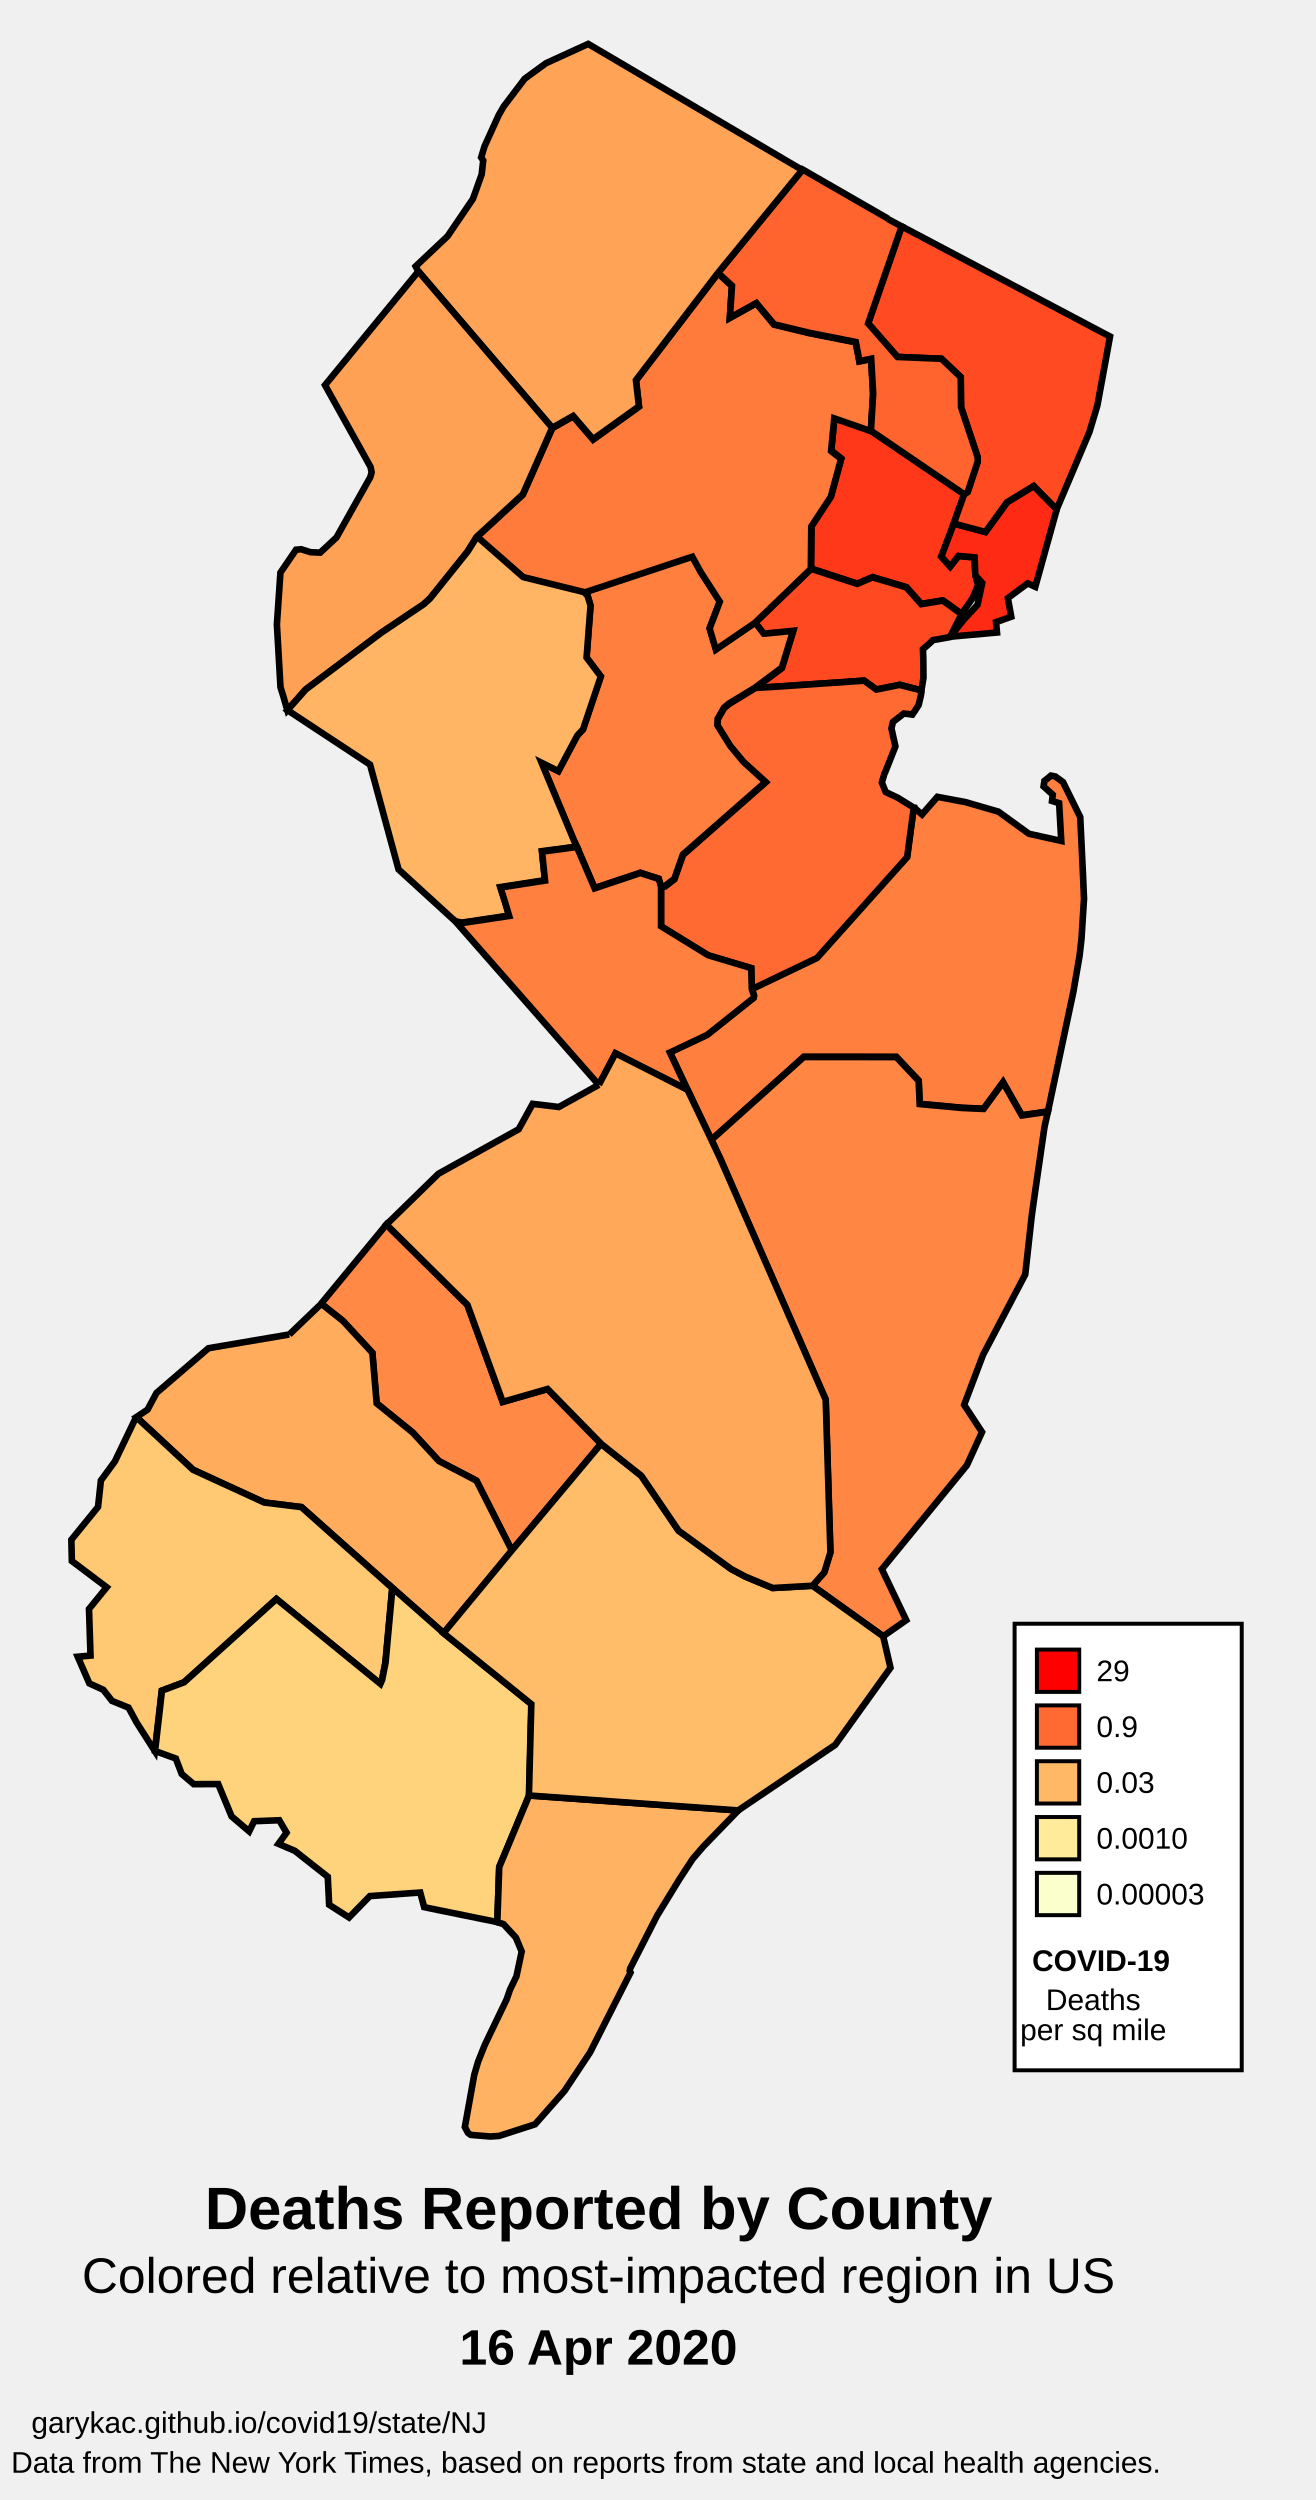
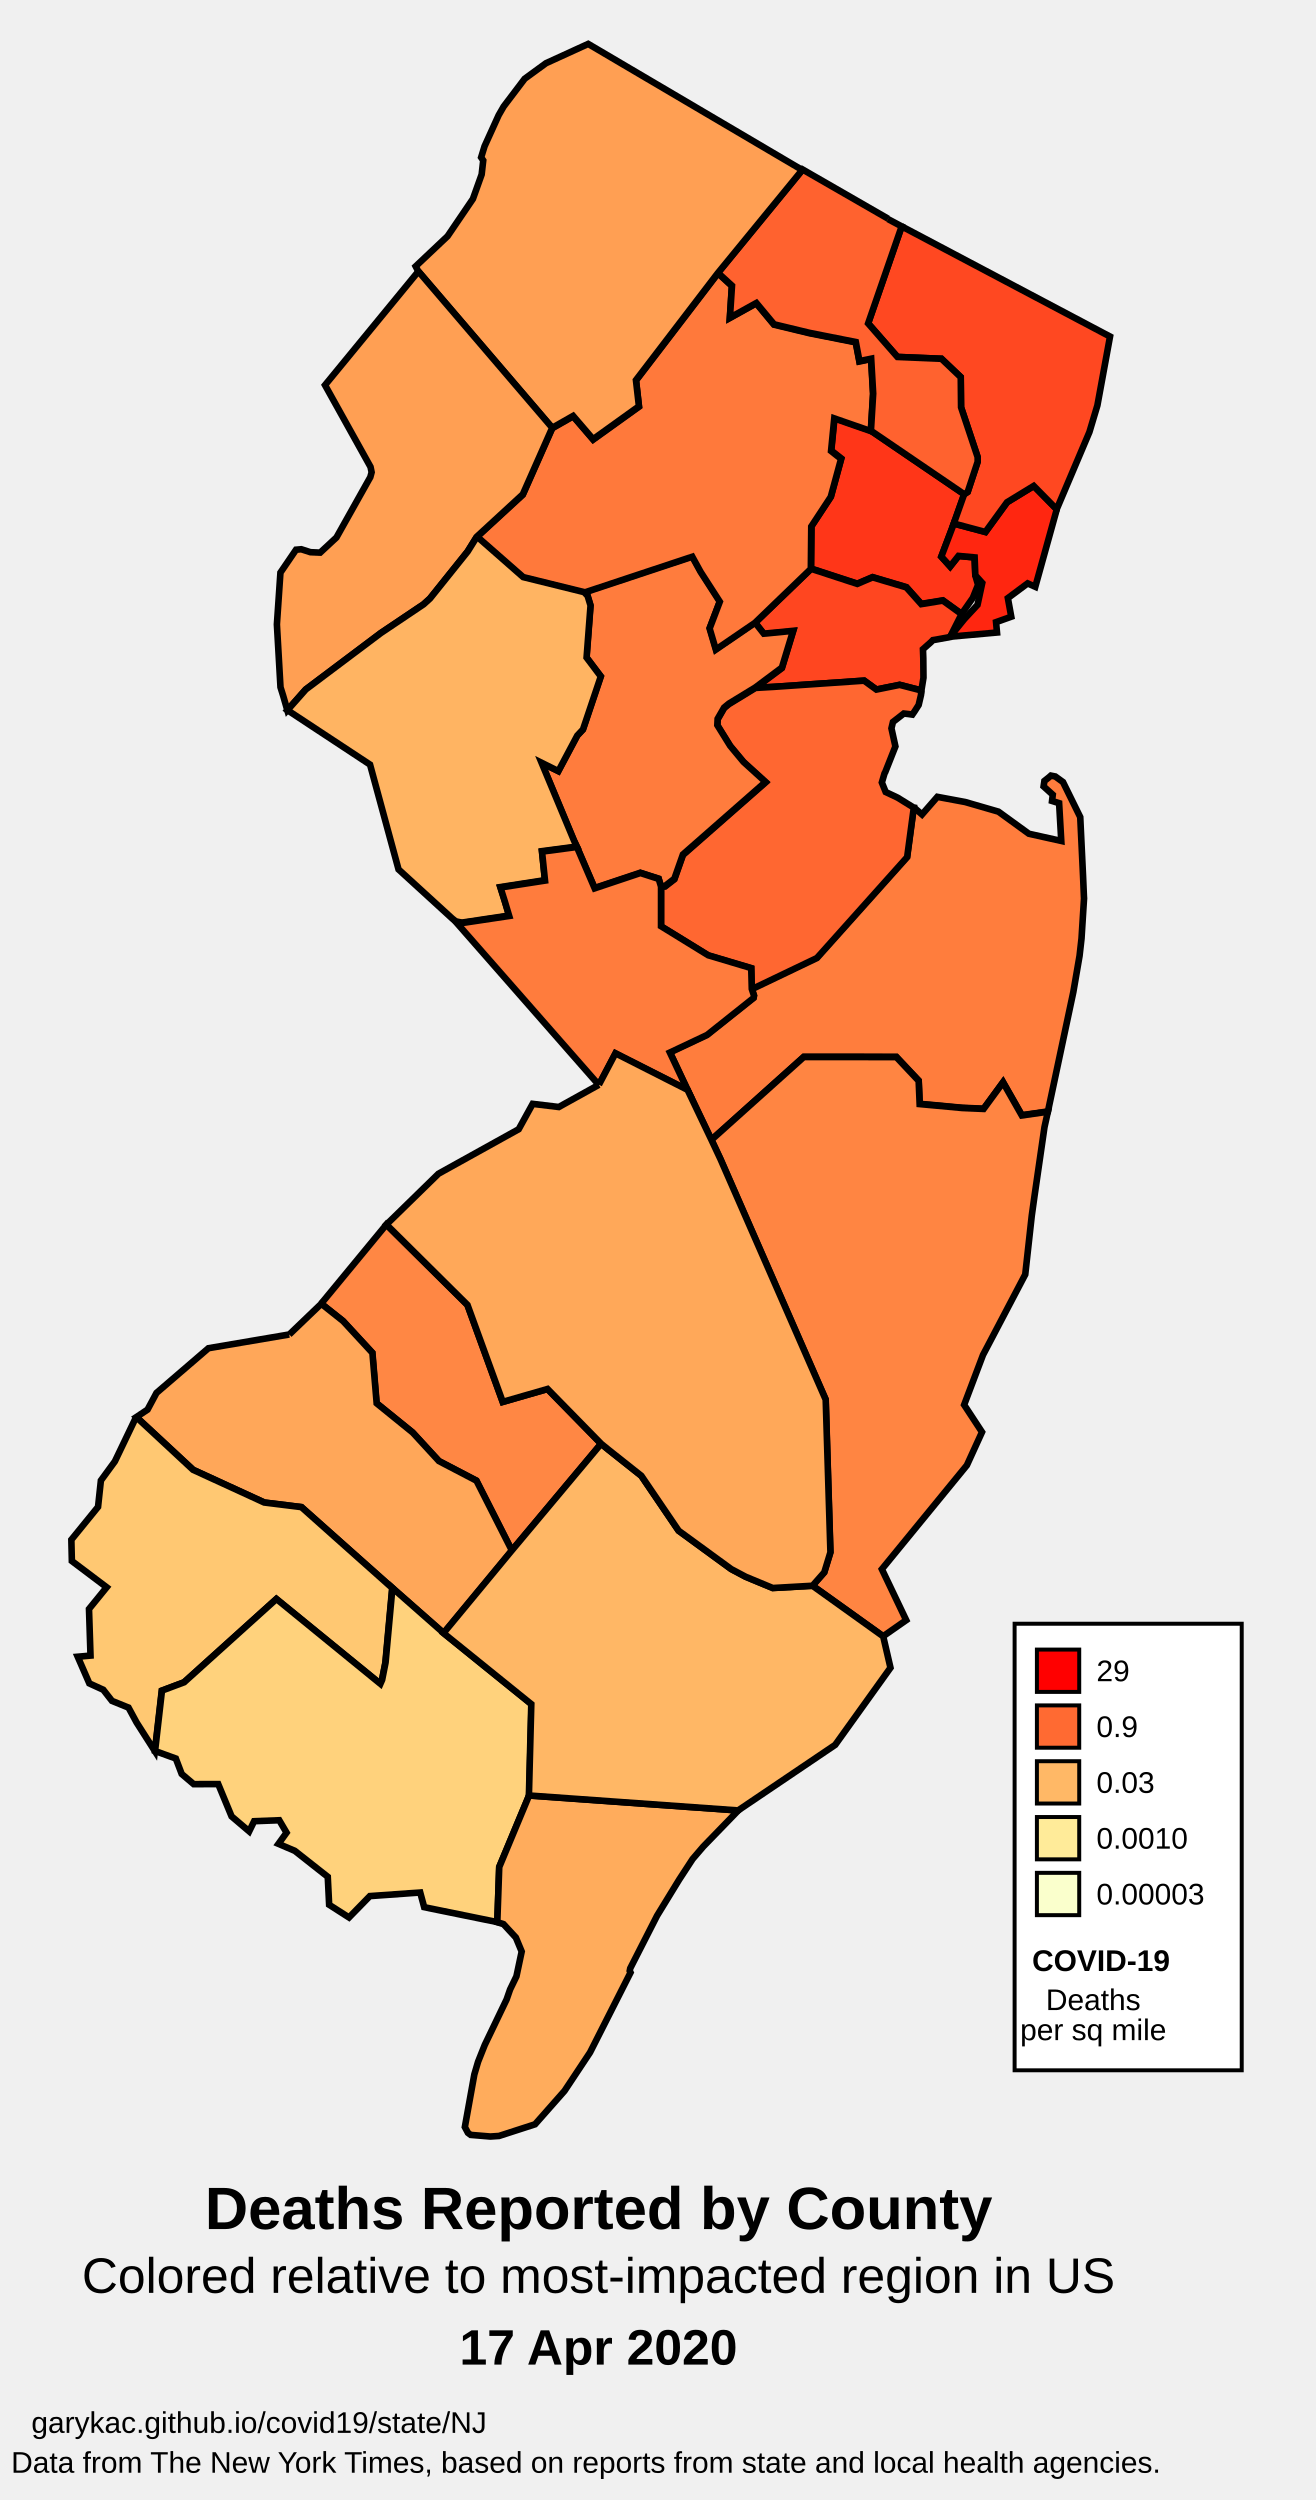
<svg xmlns="http://www.w3.org/2000/svg" width="330" height="627.07" version="1.0" id="svg2">
  <defs id="defs9439" />
  <style id="style6">
  #counties {fill:#d0d0d0;stroke:#000;stroke-width:.178;} 
  #borders {fill:none;stroke:#221e1f;stroke-width:.891;} 
  #separator {fill:none;stroke:#a9a9a9;stroke-width:2.318;}
  #legend-1 {fill:#ff0000;}
  #legend-2 {fill:#ff6a32;}
  #legend-3 {fill:#ffb866;}
  #legend-4 {fill:#ffeb99;}
  #legend-5 {fill:#faffcc;}
-   #c34041 {fill:#ffa155;}
-   #c34039 {fill:#ff4921;}
-   #c34019 {fill:#ffb563;}
+   #c34041 {fill:#ff9f53;}
+   #c34039 {fill:#ff4620;}
+   #c34019 {fill:#ffb462;}
  #c34011 {fill:#ffd27c;}
-   #c34013 {fill:#ff3819;}
-   #c34015 {fill:#ffac5c;}
-   #c34017 {fill:#ff2a13;}
-   #c34009 {fill:#ffb261;}
-   #c34003 {fill:#ff4a22;}
-   #c34001 {fill:#ffbc69;}
-   #c34007 {fill:#ff8945;}
-   #c34005 {fill:#ffa85a;}
-   #c34021 {fill:#ff803f;}
-   #c34025 {fill:#ff7f3f;}
-   #c34037 {fill:#ffa356;}
-   #c34035 {fill:#ff7f3f;}
+   #c34013 {fill:#ff3618;}
+   #c34015 {fill:#ffa759;}
+   #c34017 {fill:#ff2610;}
+   #c34009 {fill:#ffac5c;}
+   #c34003 {fill:#ff4821;}
+   #c34001 {fill:#ffb765;}
+   #c34007 {fill:#ff8744;}
+   #c34005 {fill:#ffa859;}
+   #c34021 {fill:#ff7c3d;}
+   #c34025 {fill:#ff7d3d;}
+   #c34037 {fill:#ff9f53;}
+   #c34035 {fill:#ff7c3d;}
  #c34033 {fill:#ffc872;}
-   #c34031 {fill:#ff642f;}
-   #c34023 {fill:#ff6a33;}
-   #c34027 {fill:#ff7b3c;}
-   #c34029 {fill:#ff8743;}
+   #c34031 {fill:#ff622f;}
+   #c34023 {fill:#ff6731;}
+   #c34027 {fill:#ff793b;}
+   #c34029 {fill:#ff8542;}
 </style>
  <g id="layer1" style="display:inline" transform="translate(0,1.0703125e-5)">
    <g id="g10509" transform="translate(-622.3246,8.460373)">
      <rect y="398.82" x="876.817" height="112.008" width="56.966" id="rect10421" style="fill:#ffffff;fill-opacity:1;stroke:#000000;stroke-width:1;stroke-linecap:round;stroke-linejoin:miter;stroke-miterlimit:4;stroke-dasharray:none;stroke-dashoffset:0;stroke-opacity:1" />
      <rect y="405.301" x="882.409" height="10.615" width="10.615" id="legend-1" style="stroke:#000000;stroke-width:1" />
      <rect style="stroke:#000000;stroke-width:1" id="legend-2" width="10.615" height="10.615" x="882.409" y="419.301" />
      <rect y="433.301" x="882.409" height="10.615" width="10.615" id="legend-3" style="stroke:#000000;stroke-width:1" />
      <rect style="stroke:#000000;stroke-width:1" id="legend-4" width="10.615" height="10.615" x="882.409" y="447.301" />
      <rect y="461.301" x="882.409" height="10.615" width="10.615" id="legend-5" style="stroke:#000000;stroke-width:1" />
      <text id="text10456" y="413.239" x="897.338" style="font-style:normal;font-weight:normal;font-size:7.5px;line-height:125%;font-family:sans-serif;letter-spacing:0px;word-spacing:0px;fill:#000000;fill-opacity:1;stroke:none;stroke-width:1px;stroke-linecap:butt;stroke-linejoin:miter;stroke-opacity:1" xml:space="preserve">
        <tspan style="font-style:normal;font-variant:normal;font-weight:normal;font-stretch:normal;font-family:Arial;-inkscape-font-specification:Arial" y="413.239" x="897.338" id="tspan10458">29</tspan>
      </text>
      <text xml:space="preserve" style="font-style:normal;font-weight:normal;font-size:7.5px;line-height:125%;font-family:sans-serif;letter-spacing:0px;word-spacing:0px;fill:#000000;fill-opacity:1;stroke:none;stroke-width:1px;stroke-linecap:butt;stroke-linejoin:miter;stroke-opacity:1" x="897.338" y="427.239" id="text10460">
        <tspan id="tspan10462" x="897.338" y="427.239" style="font-style:normal;font-variant:normal;font-weight:normal;font-stretch:normal;font-family:Arial;-inkscape-font-specification:Arial">0.9</tspan>
      </text>
      <text id="text10464" y="441.239" x="897.338" style="font-style:normal;font-weight:normal;font-size:7.5px;line-height:125%;font-family:sans-serif;letter-spacing:0px;word-spacing:0px;fill:#000000;fill-opacity:1;stroke:none;stroke-width:1px;stroke-linecap:butt;stroke-linejoin:miter;stroke-opacity:1" xml:space="preserve">
        <tspan style="font-style:normal;font-variant:normal;font-weight:normal;font-stretch:normal;font-family:Arial;-inkscape-font-specification:Arial" y="441.239" x="897.338" id="tspan10466">0.03</tspan>
      </text>
      <text xml:space="preserve" style="font-style:normal;font-weight:normal;font-size:7.5px;line-height:125%;font-family:sans-serif;letter-spacing:0px;word-spacing:0px;fill:#000000;fill-opacity:1;stroke:none;stroke-width:1px;stroke-linecap:butt;stroke-linejoin:miter;stroke-opacity:1" x="897.338" y="455.239" id="text10468">
        <tspan id="tspan10470" x="897.338" y="455.239" style="font-style:normal;font-variant:normal;font-weight:normal;font-stretch:normal;font-family:Arial;-inkscape-font-specification:Arial">0.0010</tspan>
      </text>
      <text id="text10472" y="469.239" x="897.338" style="font-style:normal;font-weight:normal;font-size:7.5px;line-height:125%;font-family:sans-serif;letter-spacing:0px;word-spacing:0px;fill:#000000;fill-opacity:1;stroke:none;stroke-width:1px;stroke-linecap:butt;stroke-linejoin:miter;stroke-opacity:1" xml:space="preserve">
        <tspan style="font-style:normal;font-variant:normal;font-weight:normal;font-stretch:normal;font-family:Arial;-inkscape-font-specification:Arial" y="469.239" x="897.338" id="tspan10474">0.00003</tspan>
      </text>
      <g transform="translate(0,-2.192453)" id="g10492">
        <text xml:space="preserve" style="font-style:normal;font-weight:normal;font-size:7.5px;line-height:125%;font-family:sans-serif;text-align:center;letter-spacing:0px;word-spacing:0px;text-anchor:middle;fill:#000000;fill-opacity:1;stroke:none;stroke-width:1px;stroke-linecap:butt;stroke-linejoin:miter;stroke-opacity:1" x="905.319" y="497.919" id="text10480">
          <tspan id="tspan10482" x="905.319" y="497.919" style="font-style:normal;font-variant:normal;font-weight:normal;font-stretch:normal;font-family:Arial;-inkscape-font-specification:Arial;text-align:center;text-anchor:middle">Deaths</tspan>
        </text>
        <text id="text10484" y="505.458" x="905.319" style="font-style:normal;font-weight:normal;font-size:7.5px;line-height:125%;font-family:sans-serif;text-align:center;letter-spacing:0px;word-spacing:0px;text-anchor:middle;fill:#000000;fill-opacity:1;stroke:none;stroke-width:1px;stroke-linecap:butt;stroke-linejoin:miter;stroke-opacity:1" xml:space="preserve">
          <tspan style="font-style:normal;font-variant:normal;font-weight:normal;font-stretch:normal;font-family:Arial;-inkscape-font-specification:Arial;text-align:center;text-anchor:middle" y="505.458" x="905.319" id="tspan10486">per sq mile</tspan>
        </text>
      </g>
      <text id="text10488" y="485.919" x="905.319" style="font-style:normal;font-weight:normal;font-size:7.5px;line-height:125%;font-family:sans-serif;text-align:center;letter-spacing:0px;word-spacing:0px;text-anchor:middle;fill:#000000;fill-opacity:1;stroke:none;stroke-width:1px;stroke-linecap:butt;stroke-linejoin:miter;stroke-opacity:1" xml:space="preserve">
        <tspan style="font-style:normal;font-variant:normal;font-weight:bold;font-stretch:normal;font-family:Arial;-inkscape-font-specification:'Arial Bold';text-align:center;text-anchor:middle" y="485.919" x="905.319" id="tspan10490">COVID-19</tspan>
      </text>
    </g>
    <text xml:space="preserve" style="font-style:normal;font-weight:normal;font-size:7.5px;line-height:125%;font-family:sans-serif;text-align:center;letter-spacing:0px;word-spacing:0px;text-anchor:middle;fill:#000000;fill-opacity:1;stroke:none;stroke-width:1px;stroke-linecap:butt;stroke-linejoin:miter;stroke-opacity:1" x="151.849" y="620.237" id="text10498">
      <tspan id="tspan10500" x="151.849" y="620.237" style="font-style:normal;font-variant:normal;font-weight:normal;font-stretch:normal;font-family:Arial;-inkscape-font-specification:Arial;text-align:center;text-anchor:middle">Data from The New York Times, based on reports from state and local health agencies.</tspan>
    </text>
    <g id="g10510" transform="translate(-504.6264,0.4679467)">
      <text xml:space="preserve" style="font-style:normal;font-weight:normal;font-size:7.5px;line-height:125%;font-family:sans-serif;text-align:center;letter-spacing:0px;word-spacing:0px;text-anchor:middle;fill:#000000;fill-opacity:1;stroke:none;stroke-width:1px;stroke-linecap:butt;stroke-linejoin:miter;stroke-opacity:1" x="661.613" y="558.64" id="text10502">
        <tspan id="tspan10504" x="661.613" y="558.64" style="font-style:normal;font-variant:normal;font-weight:bold;font-stretch:normal;font-size:15px;font-family:Arial;-inkscape-font-specification:'Arial Bold';text-align:center;text-anchor:middle">Deaths Reported by County</tspan>
      </text>
      <text id="text10506" y="574.64" x="661.57" style="font-style:normal;font-weight:normal;font-size:7.5px;line-height:125%;font-family:sans-serif;text-align:center;letter-spacing:0px;word-spacing:0px;text-anchor:middle;fill:#000000;fill-opacity:1;stroke:none;stroke-width:1px;stroke-linecap:butt;stroke-linejoin:miter;stroke-opacity:1" xml:space="preserve">
        <tspan style="font-style:normal;font-variant:normal;font-weight:normal;font-stretch:normal;font-size:12.5px;font-family:Arial;-inkscape-font-specification:Arial;text-align:center;text-anchor:middle" y="574.64" x="661.57" id="tspan10508">Colored relative to most-impacted region in US</tspan>
      </text>
      <text xml:space="preserve" style="font-style:normal;font-weight:normal;font-size:7.5px;line-height:125%;font-family:sans-serif;text-align:center;letter-spacing:0px;word-spacing:0px;text-anchor:middle;fill:#000000;fill-opacity:1;stroke:none;stroke-width:1px;stroke-linecap:butt;stroke-linejoin:miter;stroke-opacity:1" x="661.57" y="592.64" id="text10536">
-         <tspan id="tspan10538" x="661.57" y="592.64" style="font-style:normal;font-variant:normal;font-weight:bold;font-stretch:normal;font-size:12.5px;font-family:Arial;-inkscape-font-specification:'Arial Bold';text-align:center;text-anchor:middle">16 Apr 2020</tspan>
+         <tspan id="tspan10538" x="661.57" y="592.64" style="font-style:normal;font-variant:normal;font-weight:bold;font-stretch:normal;font-size:12.5px;font-family:Arial;-inkscape-font-specification:'Arial Bold';text-align:center;text-anchor:middle">17 Apr 2020</tspan>
      </text>
    </g>
    <text id="text10516" y="610.237" x="7.866" style="font-style:normal;font-weight:normal;font-size:7.5px;line-height:125%;font-family:sans-serif;text-align:end;letter-spacing:0px;word-spacing:0px;text-anchor:end;fill:#000000;fill-opacity:1;stroke:none;stroke-width:1px;stroke-linecap:butt;stroke-linejoin:miter;stroke-opacity:1" xml:space="preserve">
      <tspan style="font-style:normal;font-variant:normal;font-weight:normal;font-stretch:normal;font-family:Arial;-inkscape-font-specification:Arial;text-align:start;text-anchor:start" y="610.237" x="7.866" id="tspan10518">garykac.github.io/covid19/state/NJ</tspan>
    </text>
  </g>
  <g id="layer2" style="display:inline;fill:#fff;stroke:#000;stroke-width:.178;" transform="translate(0,1.0703125e-5)">
    <g id="g25761" transform="matrix(9.136597,1.812447,-1.812447,9.136597,-7596.108,-3365.373)">
      <path id="c34025" d="m 898.58,212.247 0.259,0.148 0.313,-0.546 0.762,-0.009 0.929,0.08 0.919,0.424 0.894,0.021 -0.255,-0.987 -0.198,-0.021 -0.014,-0.169 -0.286,-0.171 -0.007,-0.149 0.089,-0.105 0.055,-0.07 0.121,0 0.232,0.107 0.639,0.835 0.385,1.55 0.13,0.535 0.011,0.04 0.144,1.075 0.039,0.467 0.025,0.99 -0.045,3.287 -0.669,0.236 -0.669,-0.774 -0.374,0.802 -0.571,0.088 -1.144,0.119 -0.148,-0.609 -0.715,-0.51 -2.444,0.483 -2.007,2.676 -0.893,-1.196 -0.665,-0.901 0.891,-0.659 1.034,-1.221 0,-0.06 -0.095,-0.168 1.559,-1.166 1.854,-3.136 -0.084,-1.347" style="stroke:#000" />
      <path id="c34029" d="m 894.98,222.097 2.007,-2.676 2.444,-0.483 0.715,0.51 0.148,0.609 1.144,-0.119 0.571,-0.088 0.374,-0.802 0.669,0.774 0.669,-0.235 -0.009,0.426 0.098,1.879 0.03,0.523 0.136,1.59 -0.694,2.345 -0.237,1.418 0.615,0.626 -0.226,0.956 -1.701,3.19 0.91,1.219 -0.524,0.546 -2.134,-0.967 0.241,-0.415 0.057,-0.562 -0.925,-4.009 -4.042,-5.804 -0.337,-0.458" style="stroke:#000" />
      <path id="c34013" d="m 895.48,202.527 2.797,1.189 -0.121,0.829 -0.158,0.939 0.285,0.213 0.165,-0.321 0.434,-0.045 0.112,0.469 0.122,0.237 -0.07,0.371 -0.211,0.481 -0.566,-0.259 -0.552,0.206 -0.482,-0.364 -0.945,-0.088 -0.37,0.253 -1.3,-0.157 -0.211,-1.122 0.359,-0.884 0.074,-1.059 -0.306,-0.156 -0.086,-0.878 1.032,0.144" style="stroke:#000" />
      <path id="c34039" d="m 894.62,206.487 1.3,0.157 0.37,-0.253 0.945,0.088 0.482,0.364 0.552,-0.206 0.566,0.259 -0.186,0.666 -0.356,0.141 -0.08,0.03 -0.039,0.06 -0.176,0.232 0.056,0.236 0.107,0.515 0.012,0.346 -0.604,-0.034 -0.589,0.246 -0.371,-0.171 -2.349,0.636 -0.483,0.125 0.595,-0.661 0.103,-1.03 -0.758,0.228 -0.293,-0.251 1.196,-1.719" style="stroke:#000" />
      <path id="c34017" d="m 900.8,203.627 -0.162,2.161 -0.22,-0.05 -0.445,0.492 0.187,0.474 -0.373,0.223 0.079,0.269 -1.218,0.357 0.287,-0.545 0.272,-0.441 0.01,-0.602 -0.223,-0.167 -0.112,-0.469 -0.434,0.045 -0.165,0.321 -0.285,-0.213 0.158,-0.939 0.88,0.058 0.415,-0.899 0.62,-0.571 0.729,0.496" style="stroke:#000" />
      <path id="c34003" d="m 895.22,196.967 6.081,1.819 0.027,1.884 -0.071,0.747 -0.46,2.211 -0.729,-0.496 -0.62,0.571 -0.415,0.899 -0.88,-0.058 0.121,-0.829 0.08,-0.08 0.105,-0.85 -0.025,-0.122 -0.699,-1.228 -0.166,-0.795 -0.605,-0.384 -1.173,0.182 -0.95,-0.732 0.378,-2.739" style="stroke:#000" />
      <path id="c34023" d="m 898.17,209.117 0.016,0.129 -0.009,0.273 -0.076,0.195 -0.041,0.094 -0.112,0.006 -0.119,0.01 -0.242,0.28 -0.007,0.176 0.2,0.457 -0.135,0.737 -0.011,0.03 -0.023,0.257 0.151,0.231 0.343,0.086 0.471,0.176 0.01,0 0.084,1.347 -1.854,3.136 -1.559,1.166 -0.124,-0.548 -1.204,-0.114 -1.398,-0.52 -0.207,-1.046 0.105,-0.03 0.209,-0.241 0.099,-0.686 1.802,-2.349 -0.687,-0.414 -0.435,-0.353 -0.449,-0.481 -0.025,-0.168 0.112,-0.331 0.105,-0.129 0.617,-0.568 0.483,-0.125 2.349,-0.636 0.371,0.171 0.589,-0.246 0.604,0.034" style="stroke:#000" />
      <path id="c34035" d="m 893.42,208.197 0.293,0.251 0.758,-0.228 -0.103,1.03 -0.595,0.661 -0.617,0.568 -0.105,0.129 -0.112,0.331 0.025,0.168 0.449,0.481 0.435,0.353 0.687,0.414 -1.802,2.349 -0.099,0.686 -0.209,0.241 -0.105,0.03 -0.102,-0.191 -0.515,-0.06 -1.127,0.644 -0.69,-1.004 -0.107,-0.144 -1.263,-1.884 0.487,0.132 0.313,-1.038 0.119,-0.191 0.193,-1.494 -0.475,-0.424 -0.168,-1.395 -0.128,-0.24 -0.112,-0.08 2.676,-1.519 0.299,0.356 0.664,0.688 -0.129,0.761 0.275,0.524 0.891,-0.909" style="stroke:#000" />
      <path id="c34027" d="m 890.61,199.167 0.438,0.266 0.113,0.856 0.621,-0.526 0.58,0.47 0.98,0.04 1.272,0 0.196,0.485 0.297,-0.125 0.236,0.911 0.135,0.993 -1.032,-0.144 0.086,0.878 0.306,0.156 -0.074,1.059 -0.359,0.884 0.211,1.122 -1.196,1.719 -0.891,0.909 -0.275,-0.524 0.129,-0.761 -0.664,-0.688 -0.299,-0.356 -2.676,1.519 -1.688,-0.078 -1.431,-0.828 0.994,-1.361 0.429,-1.911 0.491,-0.425 0.65,0.51 1.038,-1.109 -0.216,-0.676 1.599,-3.251" style="stroke:#000" />
      <path id="c34031" d="m 894.82,196.847 0.401,0.121 -0.378,2.739 0.95,0.732 1.173,-0.182 0.605,0.384 0.166,0.795 0.699,1.228 0.025,0.122 -0.105,0.85 -0.08,0.08 -2.797,-1.189 -0.135,-0.993 -0.236,-0.911 -0.297,0.125 -0.196,-0.485 -1.272,0 -0.98,-0.04 -0.58,-0.47 -0.621,0.526 -0.113,-0.856 -0.438,-0.266 1.694,-3.173 2.516,0.852" style="stroke:#000" />
      <path id="c34037" d="m 892.3,195.997 -1.694,3.173 -1.599,3.251 0.216,0.676 -1.038,1.109 -0.65,-0.51 -0.491,0.425 -4.356,-3.432 -0.096,-0.119 0.685,-0.963 0.474,-1.118 0.103,-0.692 -0.032,-0.378 -0.071,-0.07 0.032,-0.313 0.209,-0.892 0.087,-0.257 0.41,-0.843 0.481,-0.522 1.014,-0.731 6.315,2.209" style="stroke:#000" />
      <path id="c34041" d="m 882.69,200.687 4.356,3.432 -0.429,1.911 -0.994,1.361 -0.166,0.44 -0.749,1.439 -0.137,0.185 -0.979,0.983 -1.688,1.884 -0.376,0.644 -0.187,-0.362 -0.114,-0.209 -0.424,-1.64 -0.178,-1.387 0.292,-0.686 0.136,-0.04 0.257,0.03 0.26,-0.04 0.351,-0.486 0.578,-1.771 0.009,-0.135 -0.057,-0.136 -1.631,-1.922 1.872,-3.496" style="stroke:#000" />
      <path id="c34019" d="m 885.63,207.387 1.431,0.828 1.688,0.078 0.112,0.08 0.128,0.24 0.168,1.395 0.475,0.424 -0.193,1.494 -0.119,0.191 -0.313,1.038 -0.487,-0.132 1.263,1.884 0.107,0.144 -0.896,0.304 0.231,0.75 -1.141,0.416 0.179,0.327 0.201,0.379 -1.211,0.435 -0.168,0 -0.114,-0.06 -1.671,-1.013 -1.302,-2.619 -2.466,-1.005 0.376,-0.644 1.688,-1.884 0.979,-0.983 0.137,-0.185 0.749,-1.439 0.166,-0.44" style="stroke:#000" />
      <path id="c34021" d="m 889.89,215.057 0.69,1.004 1.127,-0.644 0.515,0.06 0.102,0.191 0.207,1.046 1.398,0.52 1.204,0.114 0.124,0.548 0.095,0.168 0,0.06 -1.034,1.221 -0.891,0.659 0.665,0.901 -2.096,-0.588 -0.273,0.918 -4.636,-3.561 0.168,0 1.211,-0.435 -0.201,-0.379 -0.179,-0.327 1.141,-0.416 -0.231,-0.75 0.896,-0.304" style="stroke:#000" />
      <path id="c34007" d="m 885.53,228.467 1.309,-2.433 2.562,1.698 1.44,2.377 1.115,-0.576 1.705,1.167 -1.801,3.288 -1.304,-1.662 -1.094,-0.321 -0.843,-0.617 -1.105,-0.583 -0.377,-1.311 -0.94,-0.685 -0.667,-0.344" style="stroke:#000" />
      <path id="c34015" d="m 884.85,229.447 0.686,-0.981 0.667,0.344 0.94,0.685 0.377,1.311 1.105,0.583 0.843,0.617 1.094,0.321 1.304,1.662 -1.371,2.54 -1.592,-0.925 -2.823,-1.661 -1.006,0.073 -2.052,-0.491 -1.777,-1.097 0.256,-0.255 0.149,-0.489 1.138,-1.452 2.061,-0.786" style="stroke:#000" />
      <path id="c34033" d="m 881.24,232.427 1.777,1.097 2.052,0.491 1.006,-0.073 2.823,1.661 0.21,2.007 0,0.476 -0.025,0.113 -3.19,-1.696 -2.002,2.684 -0.542,0.336 0.134,1.632 -0.632,-0.66 -0.291,-0.351 -0.473,-0.091 -0.287,-0.248 -0.402,-0.095 -0.447,-0.644 0.332,-0.097 -0.284,-1.223 0.353,-0.666 -1.057,-0.511 -0.125,-0.56 0.533,-1.007 -0.063,-0.712 0.269,-0.578 0.329,-1.282" style="stroke:#000" />
      <path id="c34011" d="m 893.6,240.367 -0.413,2.044 0.238,1.466 -2.01,-0.011 -0.182,-0.367 -1.311,0.359 -0.439,0.674 -0.591,-0.232 -0.183,-0.731 -1.006,-0.513 -0.469,-0.099 0.155,-0.338 -0.258,-0.29 -0.658,0.157 -0.078,0.294 -0.543,-0.303 -0.522,-0.783 -0.648,0.13 -0.37,-0.206 -0.236,-0.377 -0.588,-0.09 -0.134,-1.632 0.542,-0.336 2.002,-2.684 3.19,1.696 0.025,-0.113 0,-0.476 -0.21,-2.007 1.592,0.925 2.692,1.415 0.416,2.426" style="stroke:#000" />
      <path id="c34009" d="m 893.6,240.367 5.604,-0.701 -0.733,1.134 -0.218,0.387 -0.248,0.617 -0.394,1.067 -0.433,1.53 0,0.07 0.007,0.01 0.023,0.03 -0.651,2.323 -0.472,1.148 -0.604,1.038 -0.891,0.497 -0.225,0.06 -0.53,0.06 -0.082,-0.04 -0.112,-0.137 -0.025,-1.437 0.032,-0.355 0.089,-0.481 0.339,-1.318 0.039,-0.28 0.099,-0.38 0.009,-0.682 -0.227,-0.339 -0.396,-0.289 -0.175,-0.02 -0.238,-1.466 0.413,-2.044" style="stroke:#000" />
      <path id="c34001" d="m 902.12,234.307 0.357,0.792 -1.056,2.326 -2.221,2.241 -5.604,0.701 -0.416,-2.426 -2.692,-1.415 1.371,-2.54 1.801,-3.288 0.242,0.128 0.986,0.507 1.273,1.255 1.59,0.738 0.426,0.128 0.77,0.154 1.038,-0.268 2.134,0.967" style="stroke:#000" />
      <path id="c34005" d="m 891.72,221.227 0.273,-0.918 2.096,0.588 0.893,1.196 0.337,0.458 4.042,5.804 0.925,4.009 -0.057,0.562 -0.241,0.415 -1.038,0.268 -0.77,-0.154 -0.426,-0.128 -1.59,-0.738 -1.273,-1.255 -0.986,-0.507 -0.242,-0.128 -1.705,-1.167 -1.115,0.576 -1.44,-2.377 -2.562,-1.698 1.109,-1.616 1.885,-1.595 0.236,-0.743 0.707,-0.054 0.942,-0.797" style="stroke:#000" />
    </g>
  </g>
</svg>
